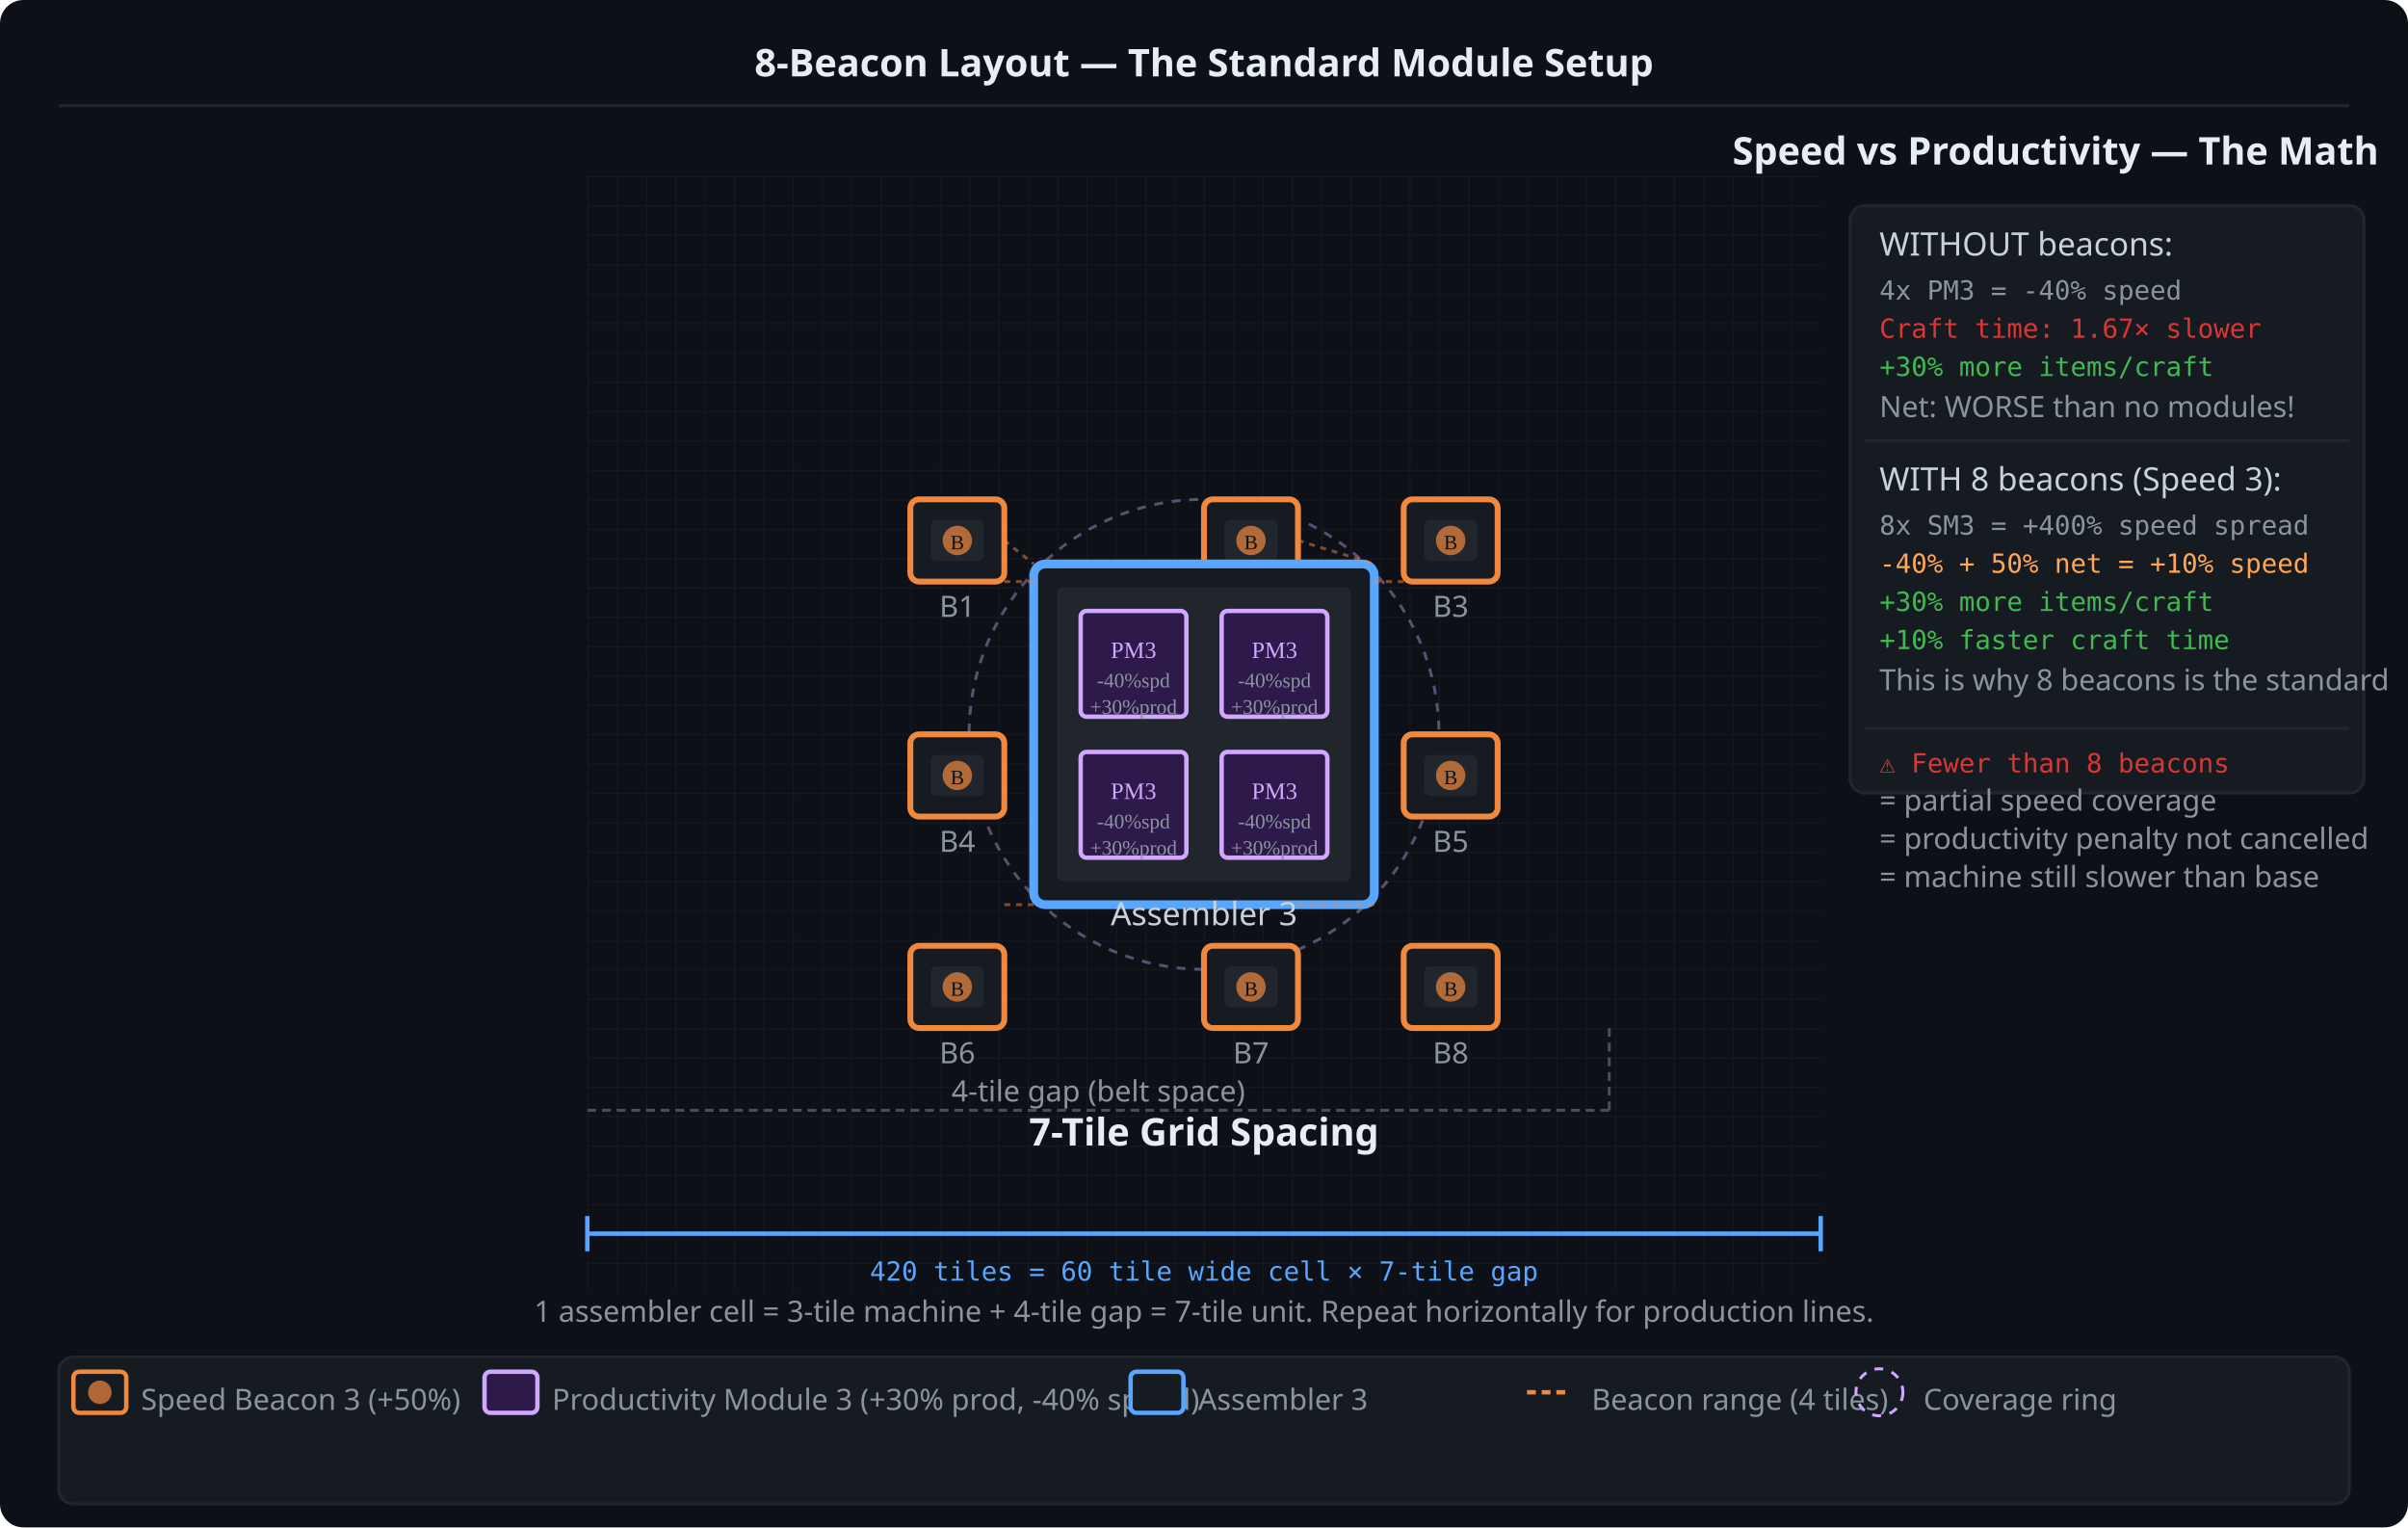
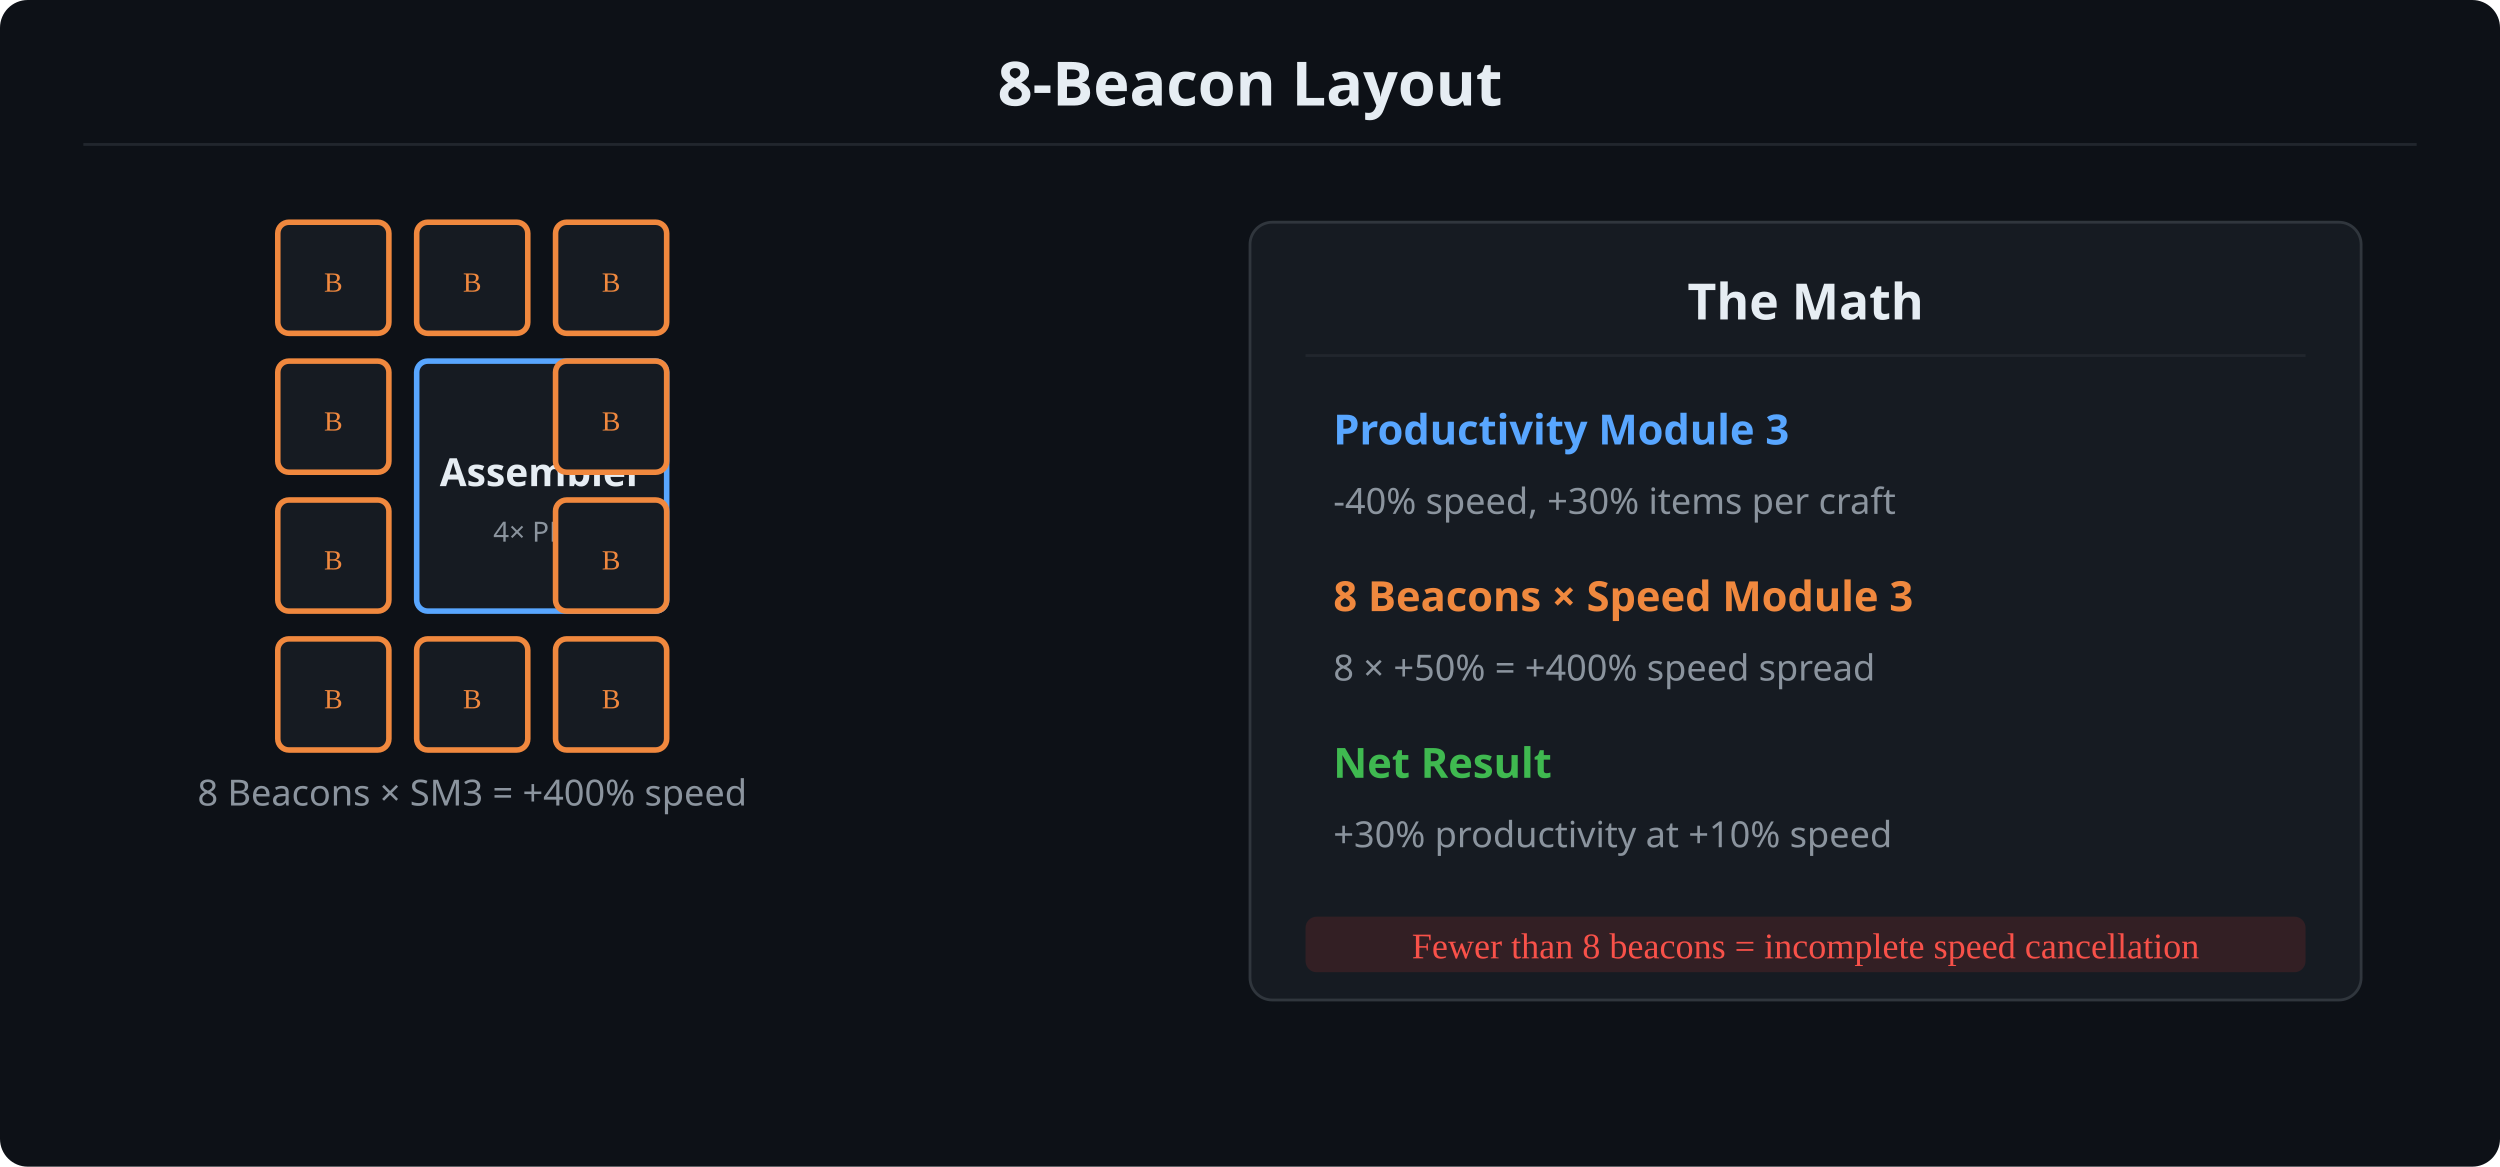
- <svg xmlns="http://www.w3.org/2000/svg" viewBox="0 0 820 520" width="820" height="520">
+ <svg xmlns="http://www.w3.org/2000/svg" viewBox="0 0 900 420" width="900" height="420">
  <defs>
-     <marker id="mg" markerWidth="8" markerHeight="8" refX="4" refY="4" orient="auto">
-       <path d="M0,0 L8,4 L0,8 Z" fill="#3fb950" />
+     <marker id="m1" markerWidth="10" markerHeight="7" refX="9" refY="3.5" orient="auto">
+       <path d="M0,0 L10,3.5 L0,7 Z" fill="#f0883e" />
    </marker>
-     <marker id="mo" markerWidth="8" markerHeight="8" refX="4" refY="4" orient="auto">
-       <path d="M0,0 L8,4 L0,8 Z" fill="#ffa657" />
-     </marker>
-     <marker id="mp" markerWidth="8" markerHeight="8" refX="4" refY="4" orient="auto">
-       <path d="M0,0 L8,4 L0,8 Z" fill="#d2a8ff" />
-     </marker>
-     <marker id="mb" markerWidth="8" markerHeight="8" refX="4" refY="4" orient="auto">
-       <path d="M0,0 L8,4 L0,8 Z" fill="#58a6ff" />
-     </marker>
-     <pattern id="grid" width="10" height="10" patternUnits="userSpaceOnUse">
-       <path d="M 10 0 L 0 0 0 10" fill="none" stroke="#21262d" stroke-width="0.5" />
-     </pattern>
-     <style>
-       .lbl { font-family: 'Segoe UI', sans-serif; font-size: 11px; fill: #c9d1d9; }
-       .ttl { font-family: 'Segoe UI', sans-serif; font-size: 13px; font-weight: bold; fill: #e6edf3; }
-       .sub { font-family: 'Segoe UI', sans-serif; font-size: 10px; fill: #8b949e; }
-       .mono { font-family: monospace; font-size: 9px; }
-     </style>
  </defs>
-   <rect width="820" height="520" rx="8" fill="#0d1117" />
-   <text x="410" y="26" text-anchor="middle" class="ttl">8-Beacon Layout — The Standard Module Setup</text>
-   <line x1="20" y1="36" x2="800" y2="36" stroke="#21262d" />
-   <rect x="200" y="60" width="420" height="380" fill="url(#grid)" opacity="0.5" />
-   <circle cx="410" cy="250" r="80" fill="none" stroke="#d2a8ff" stroke-width="1" stroke-dasharray="3,3" opacity="0.4" />
-   <rect x="310" y="170" width="32" height="28" rx="3" fill="#161b22" stroke="#f0883e" stroke-width="2" />
-   <rect x="317" y="177" width="18" height="14" rx="2" fill="#21262d" />
-   <circle cx="326" cy="184" r="5" fill="#f0883e" opacity="0.7" />
-   <text x="326" y="187" text-anchor="middle" font-size="7" fill="#0d1117">B</text>
-   <text x="326" y="210" text-anchor="middle" class="sub">B1</text>
-   <rect x="410" y="170" width="32" height="28" rx="3" fill="#161b22" stroke="#f0883e" stroke-width="2" />
-   <rect x="417" y="177" width="18" height="14" rx="2" fill="#21262d" />
-   <circle cx="426" cy="184" r="5" fill="#f0883e" opacity="0.7" />
-   <text x="426" y="187" text-anchor="middle" font-size="7" fill="#0d1117">B</text>
-   <text x="426" y="210" text-anchor="middle" class="sub">B2</text>
-   <rect x="478" y="170" width="32" height="28" rx="3" fill="#161b22" stroke="#f0883e" stroke-width="2" />
-   <rect x="485" y="177" width="18" height="14" rx="2" fill="#21262d" />
-   <circle cx="494" cy="184" r="5" fill="#f0883e" opacity="0.7" />
-   <text x="494" y="187" text-anchor="middle" font-size="7" fill="#0d1117">B</text>
-   <text x="494" y="210" text-anchor="middle" class="sub">B3</text>
-   <rect x="310" y="250" width="32" height="28" rx="3" fill="#161b22" stroke="#f0883e" stroke-width="2" />
-   <rect x="317" y="257" width="18" height="14" rx="2" fill="#21262d" />
-   <circle cx="326" cy="264" r="5" fill="#f0883e" opacity="0.7" />
-   <text x="326" y="267" text-anchor="middle" font-size="7" fill="#0d1117">B</text>
-   <text x="326" y="290" text-anchor="middle" class="sub">B4</text>
-   <rect x="478" y="250" width="32" height="28" rx="3" fill="#161b22" stroke="#f0883e" stroke-width="2" />
-   <rect x="485" y="257" width="18" height="14" rx="2" fill="#21262d" />
-   <circle cx="494" cy="264" r="5" fill="#f0883e" opacity="0.7" />
-   <text x="494" y="267" text-anchor="middle" font-size="7" fill="#0d1117">B</text>
-   <text x="494" y="290" text-anchor="middle" class="sub">B5</text>
-   <rect x="310" y="322" width="32" height="28" rx="3" fill="#161b22" stroke="#f0883e" stroke-width="2" />
-   <rect x="317" y="329" width="18" height="14" rx="2" fill="#21262d" />
-   <circle cx="326" cy="336" r="5" fill="#f0883e" opacity="0.7" />
-   <text x="326" y="339" text-anchor="middle" font-size="7" fill="#0d1117">B</text>
-   <text x="326" y="362" text-anchor="middle" class="sub">B6</text>
-   <rect x="410" y="322" width="32" height="28" rx="3" fill="#161b22" stroke="#f0883e" stroke-width="2" />
-   <rect x="417" y="329" width="18" height="14" rx="2" fill="#21262d" />
-   <circle cx="426" cy="336" r="5" fill="#f0883e" opacity="0.7" />
-   <text x="426" y="339" text-anchor="middle" font-size="7" fill="#0d1117">B</text>
-   <text x="426" y="362" text-anchor="middle" class="sub">B7</text>
-   <rect x="478" y="322" width="32" height="28" rx="3" fill="#161b22" stroke="#f0883e" stroke-width="2" />
-   <rect x="485" y="329" width="18" height="14" rx="2" fill="#21262d" />
-   <circle cx="494" cy="336" r="5" fill="#f0883e" opacity="0.7" />
-   <text x="494" y="339" text-anchor="middle" font-size="7" fill="#0d1117">B</text>
-   <text x="494" y="362" text-anchor="middle" class="sub">B8</text>
-   <rect x="352" y="192" width="116" height="116" rx="4" fill="#161b22" stroke="#58a6ff" stroke-width="3" />
-   <rect x="360" y="200" width="100" height="100" rx="2" fill="#21262d" />
-   <rect x="368" y="208" width="36" height="36" rx="2" fill="#2d1a4a" stroke="#d2a8ff" stroke-width="1.5" />
-   <text x="386" y="224" text-anchor="middle" font-size="8" fill="#d2a8ff">PM3</text>
-   <text x="386" y="234" text-anchor="middle" font-size="7" fill="#8b949e">-40%spd</text>
-   <text x="386" y="243" text-anchor="middle" font-size="7" fill="#8b949e">+30%prod</text>
-   <rect x="416" y="208" width="36" height="36" rx="2" fill="#2d1a4a" stroke="#d2a8ff" stroke-width="1.5" />
-   <text x="434" y="224" text-anchor="middle" font-size="8" fill="#d2a8ff">PM3</text>
-   <text x="434" y="234" text-anchor="middle" font-size="7" fill="#8b949e">-40%spd</text>
-   <text x="434" y="243" text-anchor="middle" font-size="7" fill="#8b949e">+30%prod</text>
-   <rect x="368" y="256" width="36" height="36" rx="2" fill="#2d1a4a" stroke="#d2a8ff" stroke-width="1.5" />
-   <text x="386" y="272" text-anchor="middle" font-size="8" fill="#d2a8ff">PM3</text>
-   <text x="386" y="282" text-anchor="middle" font-size="7" fill="#8b949e">-40%spd</text>
-   <text x="386" y="291" text-anchor="middle" font-size="7" fill="#8b949e">+30%prod</text>
-   <rect x="416" y="256" width="36" height="36" rx="2" fill="#2d1a4a" stroke="#d2a8ff" stroke-width="1.5" />
-   <text x="434" y="272" text-anchor="middle" font-size="8" fill="#d2a8ff">PM3</text>
-   <text x="434" y="282" text-anchor="middle" font-size="7" fill="#8b949e">-40%spd</text>
-   <text x="434" y="291" text-anchor="middle" font-size="7" fill="#8b949e">+30%prod</text>
-   <text x="410" y="315" text-anchor="middle" class="lbl" fill="#58a6ff">Assembler 3</text>
-   <line x1="342" y1="184" x2="352" y2="192" stroke="#f0883e" stroke-width="1" opacity="0.5" stroke-dasharray="2,2" />
-   <line x1="442" y1="184" x2="468" y2="192" stroke="#f0883e" stroke-width="1" opacity="0.5" stroke-dasharray="2,2" />
-   <line x1="342" y1="308" x2="352" y2="308" stroke="#f0883e" stroke-width="1" opacity="0.5" stroke-dasharray="2,2" />
-   <line x1="442" y1="308" x2="468" y2="308" stroke="#f0883e" stroke-width="1" opacity="0.5" stroke-dasharray="2,2" />
-   <line x1="326" y1="198" x2="352" y2="198" stroke="#f0883e" stroke-width="1" opacity="0.5" stroke-dasharray="2,2" />
-   <line x1="494" y1="198" x2="468" y2="198" stroke="#f0883e" stroke-width="1" opacity="0.5" stroke-dasharray="2,2" />
-   <text x="700" y="56" text-anchor="middle" class="ttl" fill="#d2a8ff">Speed vs Productivity — The Math</text>
-   <rect x="630" y="70" width="175" height="200" rx="5" fill="#161b22" stroke="#21262d" />
-   <text x="640" y="87" class="lbl" fill="#d2a8ff">WITHOUT beacons:</text>
-   <text x="640" y="102" class="mono" fill="#8b949e">4x PM3 = -40% speed</text>
-   <text x="640" y="115" class="mono" fill="#da3633">Craft time: 1.67× slower</text>
-   <text x="640" y="128" class="mono" fill="#3fb950">+30% more items/craft</text>
-   <text x="640" y="142" class="sub" fill="#8b949e">Net: WORSE than no modules!</text>
-   <line x1="635" y1="150" x2="800" y2="150" stroke="#21262d" />
-   <text x="640" y="167" class="lbl" fill="#3fb950">WITH 8 beacons (Speed 3):</text>
-   <text x="640" y="182" class="mono" fill="#8b949e">8x SM3 = +400% speed spread</text>
-   <text x="640" y="195" class="mono" fill="#ffa657">-40% + 50% net = +10% speed</text>
-   <text x="640" y="208" class="mono" fill="#3fb950">+30% more items/craft</text>
-   <text x="640" y="221" class="mono" fill="#3fb950">+10% faster craft time</text>
-   <text x="640" y="235" class="sub" fill="#3fb950">This is why 8 beacons is the standard</text>
-   <line x1="635" y1="248" x2="800" y2="248" stroke="#21262d" />
-   <text x="640" y="263" class="mono" fill="#da3633">⚠ Fewer than 8 beacons</text>
-   <text x="640" y="276" class="sub" fill="#8b949e">= partial speed coverage</text>
-   <text x="640" y="289" class="sub" fill="#8b949e">= productivity penalty not cancelled</text>
-   <text x="640" y="302" class="sub" fill="#8b949e">= machine still slower than base</text>
-   <text x="410" y="390" text-anchor="middle" class="ttl" fill="#58a6ff">7-Tile Grid Spacing</text>
-   <line x1="200" y1="420" x2="620" y2="420" stroke="#58a6ff" stroke-width="1.5" />
-   <line x1="200" y1="414" x2="200" y2="426" stroke="#58a6ff" stroke-width="1.5" />
-   <line x1="620" y1="414" x2="620" y2="426" stroke="#58a6ff" stroke-width="1.5" />
-   <text x="410" y="436" text-anchor="middle" class="mono" fill="#58a6ff">420 tiles = 60 tile wide cell × 7-tile gap</text>
-   <line x1="548" y1="350" x2="548" y2="378" stroke="#484f58" stroke-width="1" stroke-dasharray="3,2" />
-   <line x1="548" y1="378" x2="200" y2="378" stroke="#484f58" stroke-width="1" stroke-dasharray="3,2" />
-   <text x="374" y="375" text-anchor="middle" class="sub" fill="#6e7681">4-tile gap (belt space)</text>
-   <text x="410" y="450" text-anchor="middle" class="sub" fill="#8b949e">1 assembler cell = 3-tile machine + 4-tile gap = 7-tile unit. Repeat horizontally for production lines.</text>
-   <rect x="20" y="462" width="780" height="50" rx="5" fill="#161b22" stroke="#21262d" />
-   <rect x="25" y="467" width="18" height="14" rx="2" fill="#161b22" stroke="#f0883e" stroke-width="1.5" />
-   <circle cx="34" cy="474" r="4" fill="#f0883e" opacity="0.7" />
-   <text x="48" y="480" class="sub">Speed Beacon 3 (+50%)</text>
-   <rect x="165" y="467" width="18" height="14" rx="2" fill="#2d1a4a" stroke="#d2a8ff" stroke-width="1.5" />
-   <text x="188" y="480" class="sub">Productivity Module 3 (+30% prod, -40% speed)</text>
-   <rect x="385" y="467" width="18" height="14" rx="2" fill="#161b22" stroke="#58a6ff" stroke-width="1.5" />
-   <text x="408" y="480" class="sub">Assembler 3</text>
-   <line x1="520" y1="474" x2="535" y2="474" stroke="#f0883e" stroke-width="1.5" stroke-dasharray="3,2" />
-   <text x="542" y="480" class="sub">Beacon range (4 tiles)</text>
-   <circle cx="640" cy="474" r="8" fill="none" stroke="#d2a8ff" stroke-width="1" stroke-dasharray="3,3" />
-   <text x="655" y="480" class="sub">Coverage ring</text>
+   <style>.bg{fill:#0d1117}.box{fill:#161b22;stroke-width:2;rx:4}.lbl{font-family:'Segoe UI',sans-serif;font-size:17px;font-weight:bold;fill:#e6edf3}.sub{font-family:'Segoe UI',sans-serif;font-size:13px;fill:#8b949e}.arr{stroke-width:3;fill:none}</style>
+   <rect width="900" height="420" class="bg" rx="10" />
+   <text x="450" y="38" text-anchor="middle" style="font-family:'Segoe UI';font-size:22px;font-weight:bold;fill:#e6edf3">8-Beacon Layout</text>
+   <line x1="30" y1="52" x2="870" y2="52" stroke="#21262d" />
+   <g transform="translate(100,80)">
+     <rect x="0" y="0" width="40" height="40" class="box" stroke="#f0883e" />
+     <text x="20" y="25" text-anchor="middle" style="font-size:10px;fill:#f0883e">B</text>
+     <rect x="50" y="0" width="40" height="40" class="box" stroke="#f0883e" />
+     <text x="70" y="25" text-anchor="middle" style="font-size:10px;fill:#f0883e">B</text>
+     <rect x="100" y="0" width="40" height="40" class="box" stroke="#f0883e" />
+     <text x="120" y="25" text-anchor="middle" style="font-size:10px;fill:#f0883e">B</text>
+     <rect x="0" y="50" width="40" height="40" class="box" stroke="#f0883e" />
+     <text x="20" y="75" text-anchor="middle" style="font-size:10px;fill:#f0883e">B</text>
+     <rect x="50" y="50" width="90" height="90" class="box" stroke="#58a6ff" stroke-width="3" />
+     <text x="95" y="95" text-anchor="middle" class="lbl" style="font-size:14px">Assembler</text>
+     <text x="95" y="115" text-anchor="middle" class="sub" style="font-size:10px">4× PM3</text>
+     <rect x="100" y="50" width="40" height="40" class="box" stroke="#f0883e" />
+     <text x="120" y="75" text-anchor="middle" style="font-size:10px;fill:#f0883e">B</text>
+     <rect x="0" y="100" width="40" height="40" class="box" stroke="#f0883e" />
+     <text x="20" y="125" text-anchor="middle" style="font-size:10px;fill:#f0883e">B</text>
+     <rect x="100" y="100" width="40" height="40" class="box" stroke="#f0883e" />
+     <text x="120" y="125" text-anchor="middle" style="font-size:10px;fill:#f0883e">B</text>
+     <rect x="0" y="150" width="40" height="40" class="box" stroke="#f0883e" />
+     <text x="20" y="175" text-anchor="middle" style="font-size:10px;fill:#f0883e">B</text>
+     <rect x="50" y="150" width="40" height="40" class="box" stroke="#f0883e" />
+     <text x="70" y="175" text-anchor="middle" style="font-size:10px;fill:#f0883e">B</text>
+     <rect x="100" y="150" width="40" height="40" class="box" stroke="#f0883e" />
+     <text x="120" y="175" text-anchor="middle" style="font-size:10px;fill:#f0883e">B</text>
+     <text x="70" y="210" text-anchor="middle" class="sub">8 Beacons × SM3 = +400% speed</text>
+   </g>
+   <rect x="450" y="80" width="400" height="280" rx="8" fill="#161b22" stroke="#30363d" stroke-width="1" />
+   <text x="650" y="115" text-anchor="middle" style="font-family:'Segoe UI';font-size:18px;font-weight:bold;fill:#e6edf3">The Math</text>
+   <line x1="470" y1="128" x2="830" y2="128" stroke="#21262d" />
+   <text x="480" y="160" style="font-family:'Segoe UI';font-size:15px;font-weight:bold;fill:#58a6ff">Productivity Module 3</text>
+   <text x="480" y="185" class="sub">-40% speed, +30% items per craft</text>
+   <text x="480" y="220" style="font-family:'Segoe UI';font-size:15px;font-weight:bold;fill:#f0883e">8 Beacons × Speed Module 3</text>
+   <text x="480" y="245" class="sub">8 × +50% = +400% speed spread</text>
+   <text x="480" y="280" style="font-family:'Segoe UI';font-size:15px;font-weight:bold;fill:#3fb950">Net Result</text>
+   <text x="480" y="305" class="sub">+30% productivity at +10% speed</text>
+   <rect x="470" y="330" width="360" height="20" rx="4" fill="#da3633" fill-opacity="0.15" />
+   <text x="650" y="345" text-anchor="middle" style="font-size:13px;fill:#f85149">Fewer than 8 beacons = incomplete speed cancellation</text>
</svg>
